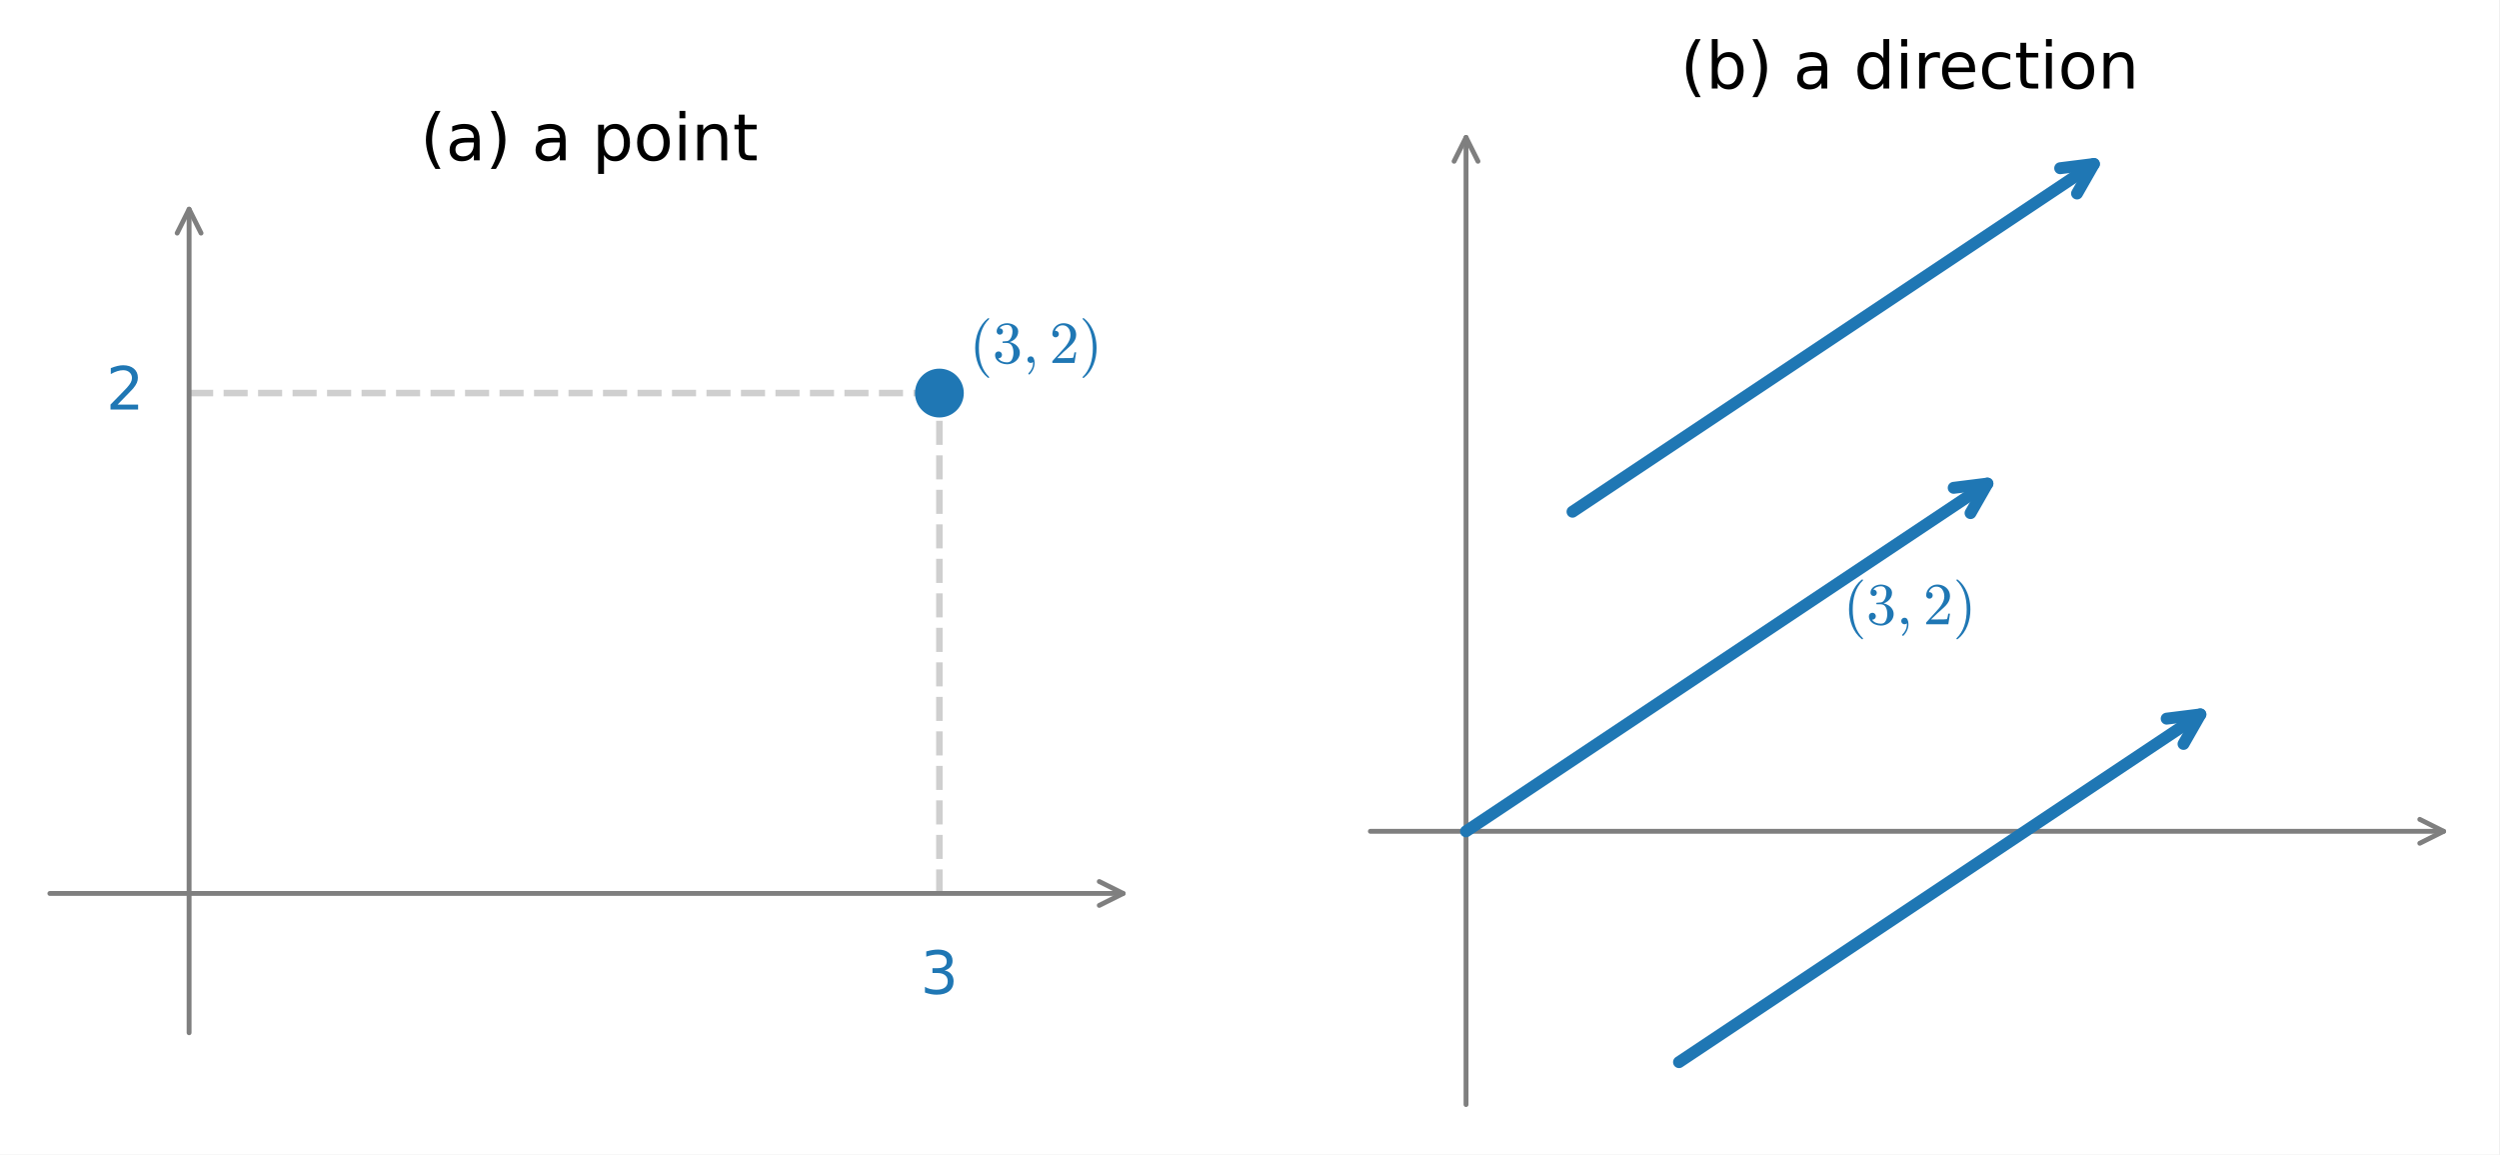
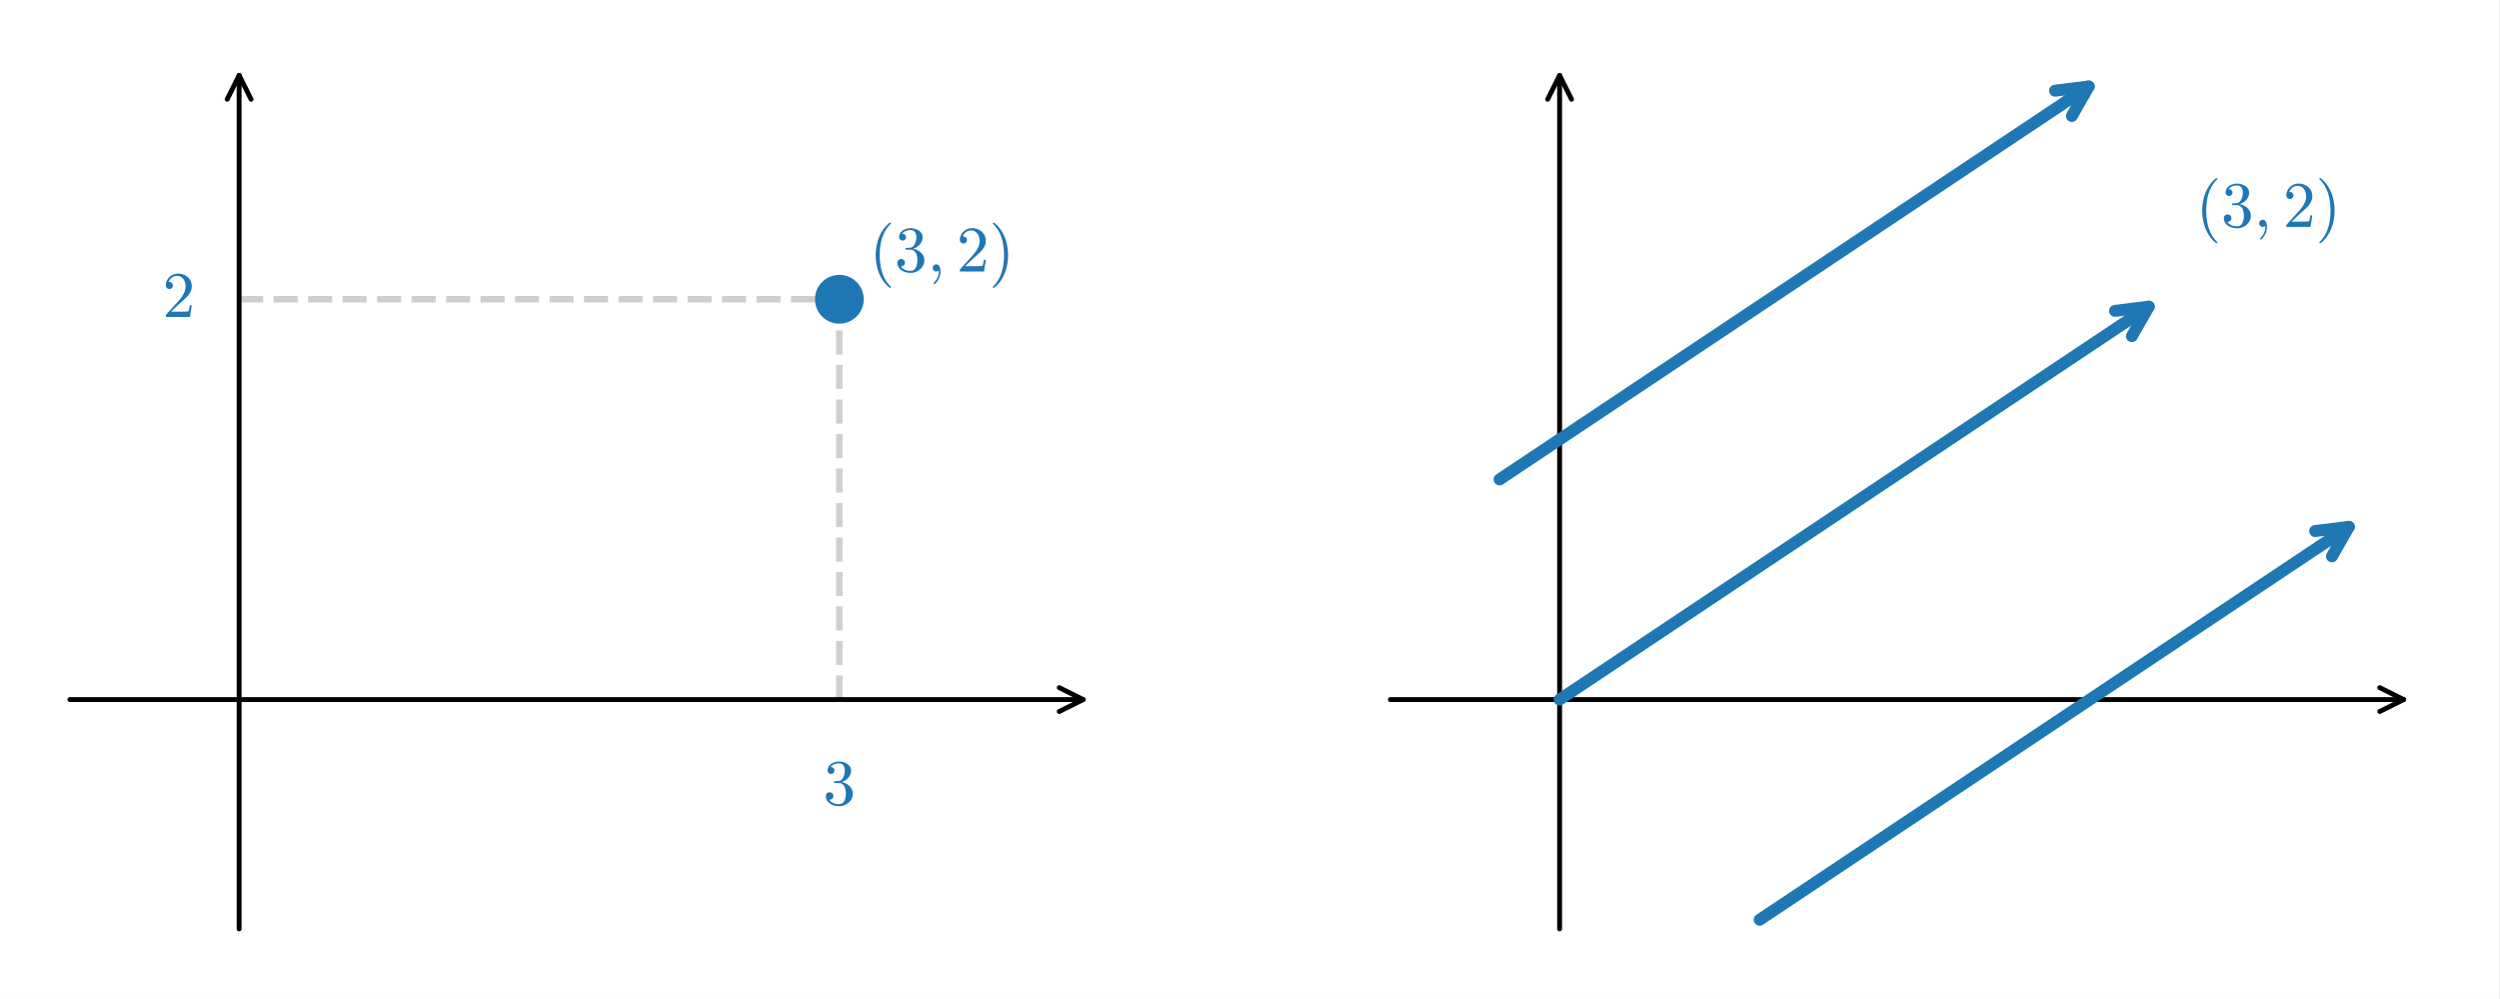
- <svg xmlns="http://www.w3.org/2000/svg" xmlns:xlink="http://www.w3.org/1999/xlink" width="460.8pt" height="212.791pt" viewBox="0 0 460.8 212.791" version="1.1">
+ <svg xmlns="http://www.w3.org/2000/svg" xmlns:xlink="http://www.w3.org/1999/xlink" width="460.8pt" height="184.106pt" viewBox="0 0 460.8 184.106" version="1.1">
  <defs>
    <style type="text/css">*{stroke-linejoin: round; stroke-linecap: butt}</style>
  </defs>
  <g id="figure_1">
    <g id="patch_1">
-       <path d="M 0 212.791  L 460.8 212.791  L 460.8 0  L 0 0  z " style="fill: #ffffff" />
+       <path d="M 0 184.106  L 460.8 184.106  L 460.8 0  L 0 0  z " style="fill: #ffffff" />
    </g>
    <g id="axes_1">
      <g id="line2d_1">
-         <path d="M 173.217 164.682  L 173.217 72.45  " clip-path="url(#p6783de953d)" style="fill: none; stroke-dasharray: 4.44,1.92; stroke-dashoffset: 0; stroke: #cfcfcf; stroke-width: 1.2" />
+         <path d="M 154.77 128.945  L 154.77 55.16  " clip-path="url(#p447545d358)" style="fill: none; stroke-dasharray: 4.44,1.92; stroke-dashoffset: 0; stroke: #cfcfcf; stroke-width: 1.2" />
      </g>
      <g id="line2d_2">
-         <path d="M 34.869 72.45  L 173.217 72.45  " clip-path="url(#p6783de953d)" style="fill: none; stroke-dasharray: 4.44,1.92; stroke-dashoffset: 0; stroke: #cfcfcf; stroke-width: 1.2" />
+         <path d="M 44.093 55.16  L 154.77 55.16  " clip-path="url(#p447545d358)" style="fill: none; stroke-dasharray: 4.44,1.92; stroke-dashoffset: 0; stroke: #cfcfcf; stroke-width: 1.2" />
      </g>
      <g id="patch_2">
-         <path d="M 9.197 164.682  Q 108.652 164.682 207.101 164.682  " style="fill: none; stroke: #7f7f7f; stroke-width: 0.9; stroke-linecap: round" />
-         <path d="M 202.701 162.482  L 207.101 164.682  L 202.701 166.882  " style="fill: none; stroke: #7f7f7f; stroke-width: 0.9; stroke-linecap: round" />
+         <path d="M 12.889 128.945  Q 106.809 128.945 199.723 128.945  " style="fill: none; stroke: #000000; stroke-width: 0.9; stroke-linecap: round" />
+         <path d="M 195.323 126.745  L 199.723 128.945  L 195.323 131.145  " style="fill: none; stroke: #000000; stroke-width: 0.9; stroke-linecap: round" />
      </g>
      <g id="patch_3">
-         <path d="M 34.869 190.356  Q 34.869 113.956 34.869 38.562  " style="fill: none; stroke: #7f7f7f; stroke-width: 0.9; stroke-linecap: round" />
-         <path d="M 32.669 42.962  L 34.869 38.562  L 37.069 42.962  " style="fill: none; stroke: #7f7f7f; stroke-width: 0.9; stroke-linecap: round" />
+         <path d="M 44.093 171.22  Q 44.093 92.055 44.093 13.897  " style="fill: none; stroke: #000000; stroke-width: 0.9; stroke-linecap: round" />
+         <path d="M 41.893 18.297  L 44.093 13.897  L 46.293 18.297  " style="fill: none; stroke: #000000; stroke-width: 0.9; stroke-linecap: round" />
      </g>
      <g id="text_1">
-         <g style="fill: #1f77b4" transform="translate(169.7172 183.1855) scale(0.11 -0.11)">
+         <g style="fill: #1f77b4" transform="translate(151.7702 148.3935) scale(0.12 -0.12)">
          <defs>
-             <path id="DejaVuSans-33" d="M 2597 2516  Q 3050 2419 3304 2112  Q 3559 1806 3559 1356  Q 3559 666 3084 287  Q 2609 -91 1734 -91  Q 1441 -91 1130 -33  Q 819 25 488 141  L 488 750  Q 750 597 1062 519  Q 1375 441 1716 441  Q 2309 441 2620 675  Q 2931 909 2931 1356  Q 2931 1769 2642 2001  Q 2353 2234 1838 2234  L 1294 2234  L 1294 2753  L 1863 2753  Q 2328 2753 2575 2939  Q 2822 3125 2822 3475  Q 2822 3834 2567 4026  Q 2313 4219 1838 4219  Q 1578 4219 1281 4162  Q 984 4106 628 3988  L 628 4550  Q 988 4650 1302 4700  Q 1616 4750 1894 4750  Q 2613 4750 3031 4423  Q 3450 4097 3450 3541  Q 3450 3153 3228 2886  Q 3006 2619 2597 2516  z " transform="scale(0.015625)" />
+             <path id="Cmr10-33" d="M 609 494  Q 759 275 1012 169  Q 1266 63 1556 63  Q 1928 63 2084 380  Q 2241 697 2241 1100  Q 2241 1281 2208 1462  Q 2175 1644 2097 1800  Q 2019 1956 1883 2050  Q 1747 2144 1550 2144  L 1125 2144  Q 1069 2144 1069 2203  L 1069 2259  Q 1069 2309 1125 2309  L 1478 2338  Q 1703 2338 1851 2506  Q 2000 2675 2069 2917  Q 2138 3159 2138 3378  Q 2138 3684 1994 3881  Q 1850 4078 1556 4078  Q 1313 4078 1091 3986  Q 869 3894 738 3706  Q 750 3709 759 3711  Q 769 3713 781 3713  Q 925 3713 1022 3613  Q 1119 3513 1119 3372  Q 1119 3234 1022 3134  Q 925 3034 781 3034  Q 641 3034 541 3134  Q 441 3234 441 3372  Q 441 3647 606 3850  Q 772 4053 1033 4158  Q 1294 4263 1556 4263  Q 1750 4263 1965 4205  Q 2181 4147 2356 4039  Q 2531 3931 2642 3762  Q 2753 3594 2753 3378  Q 2753 3109 2633 2881  Q 2513 2653 2303 2487  Q 2094 2322 1844 2241  Q 2122 2188 2372 2031  Q 2622 1875 2773 1631  Q 2925 1388 2925 1106  Q 2925 753 2731 467  Q 2538 181 2222 20  Q 1906 -141 1556 -141  Q 1256 -141 954 -26  Q 653 88 461 316  Q 269 544 269 863  Q 269 1022 375 1128  Q 481 1234 641 1234  Q 744 1234 830 1186  Q 916 1138 964 1050  Q 1013 963 1013 863  Q 1013 706 903 600  Q 794 494 641 494  L 609 494  z " transform="scale(0.015625)" />
          </defs>
-           <use xlink:href="#DejaVuSans-33" />
+           <use xlink:href="#Cmr10-33" transform="translate(0 0.390625)" />
        </g>
      </g>
      <g id="text_2">
-         <g style="fill: #1f77b4" transform="translate(19.56985 75.48567) scale(0.11 -0.11)">
+         <g style="fill: #1f77b4" transform="translate(29.9762 58.47158) scale(0.12 -0.12)">
          <defs>
-             <path id="DejaVuSans-32" d="M 1228 531  L 3431 531  L 3431 0  L 469 0  L 469 531  Q 828 903 1448 1529  Q 2069 2156 2228 2338  Q 2531 2678 2651 2914  Q 2772 3150 2772 3378  Q 2772 3750 2511 3984  Q 2250 4219 1831 4219  Q 1534 4219 1204 4116  Q 875 4013 500 3803  L 500 4441  Q 881 4594 1212 4672  Q 1544 4750 1819 4750  Q 2544 4750 2975 4387  Q 3406 4025 3406 3419  Q 3406 3131 3298 2873  Q 3191 2616 2906 2266  Q 2828 2175 2409 1742  Q 1991 1309 1228 531  z " transform="scale(0.015625)" />
+             <path id="Cmr10-32" d="M 319 0  L 319 172  Q 319 188 331 206  L 1325 1306  Q 1550 1550 1690 1715  Q 1831 1881 1968 2097  Q 2106 2313 2186 2536  Q 2266 2759 2266 3009  Q 2266 3272 2169 3511  Q 2072 3750 1880 3894  Q 1688 4038 1416 4038  Q 1138 4038 916 3870  Q 694 3703 603 3438  Q 628 3444 672 3444  Q 816 3444 917 3347  Q 1019 3250 1019 3097  Q 1019 2950 917 2848  Q 816 2747 672 2747  Q 522 2747 420 2851  Q 319 2956 319 3097  Q 319 3338 409 3548  Q 500 3759 670 3923  Q 841 4088 1055 4175  Q 1269 4263 1509 4263  Q 1875 4263 2190 4108  Q 2506 3953 2690 3670  Q 2875 3388 2875 3009  Q 2875 2731 2753 2481  Q 2631 2231 2440 2026  Q 2250 1822 1953 1562  Q 1656 1303 1563 1216  L 838 519  L 1453 519  Q 1906 519 2211 526  Q 2516 534 2534 550  Q 2609 631 2688 1141  L 2875 1141  L 2694 0  L 319 0  z " transform="scale(0.015625)" />
          </defs>
-           <use xlink:href="#DejaVuSans-32" />
+           <use xlink:href="#Cmr10-32" transform="translate(0 0.390625)" />
        </g>
      </g>
      <g id="text_3">
-         <g style="fill: #1f77b4" transform="translate(178.7504 66.89953) scale(0.11 -0.11)">
+         <g style="fill: #1f77b4" transform="translate(160.3041 50.04397) scale(0.12 -0.12)">
          <defs>
            <path id="Cmr10-28" d="M 1984 -1588  Q 1628 -1306 1370 -942  Q 1113 -578 948 -165  Q 784 247 703 697  Q 622 1147 622 1600  Q 622 2059 703 2509  Q 784 2959 951 3375  Q 1119 3791 1378 4153  Q 1638 4516 1984 4788  Q 1984 4800 2016 4800  L 2075 4800  Q 2094 4800 2109 4783  Q 2125 4766 2125 4744  Q 2125 4716 2113 4703  Q 1800 4397 1592 4047  Q 1384 3697 1257 3301  Q 1131 2906 1075 2482  Q 1019 2059 1019 1600  Q 1019 -434 2106 -1491  Q 2125 -1509 2125 -1544  Q 2125 -1559 2108 -1579  Q 2091 -1600 2075 -1600  L 2016 -1600  Q 1984 -1600 1984 -1588  z " transform="scale(0.015625)" />
-             <path id="Cmr10-33" d="M 609 494  Q 759 275 1012 169  Q 1266 63 1556 63  Q 1928 63 2084 380  Q 2241 697 2241 1100  Q 2241 1281 2208 1462  Q 2175 1644 2097 1800  Q 2019 1956 1883 2050  Q 1747 2144 1550 2144  L 1125 2144  Q 1069 2144 1069 2203  L 1069 2259  Q 1069 2309 1125 2309  L 1478 2338  Q 1703 2338 1851 2506  Q 2000 2675 2069 2917  Q 2138 3159 2138 3378  Q 2138 3684 1994 3881  Q 1850 4078 1556 4078  Q 1313 4078 1091 3986  Q 869 3894 738 3706  Q 750 3709 759 3711  Q 769 3713 781 3713  Q 925 3713 1022 3613  Q 1119 3513 1119 3372  Q 1119 3234 1022 3134  Q 925 3034 781 3034  Q 641 3034 541 3134  Q 441 3234 441 3372  Q 441 3647 606 3850  Q 772 4053 1033 4158  Q 1294 4263 1556 4263  Q 1750 4263 1965 4205  Q 2181 4147 2356 4039  Q 2531 3931 2642 3762  Q 2753 3594 2753 3378  Q 2753 3109 2633 2881  Q 2513 2653 2303 2487  Q 2094 2322 1844 2241  Q 2122 2188 2372 2031  Q 2622 1875 2773 1631  Q 2925 1388 2925 1106  Q 2925 753 2731 467  Q 2538 181 2222 20  Q 1906 -141 1556 -141  Q 1256 -141 954 -26  Q 653 88 461 316  Q 269 544 269 863  Q 269 1022 375 1128  Q 481 1234 641 1234  Q 744 1234 830 1186  Q 916 1138 964 1050  Q 1013 963 1013 863  Q 1013 706 903 600  Q 794 494 641 494  L 609 494  z " transform="scale(0.015625)" />
            <path id="Cmmi10-3b" d="M 634 -1153  Q 634 -1125 659 -1100  Q 891 -878 1019 -587  Q 1147 -297 1147 25  L 1147 103  Q 1044 0 891 0  Q 744 0 641 103  Q 538 206 538 353  Q 538 503 641 603  Q 744 703 891 703  Q 1119 703 1216 492  Q 1313 281 1313 25  Q 1313 -331 1170 -651  Q 1028 -972 769 -1228  Q 744 -1241 728 -1241  Q 697 -1241 665 -1212  Q 634 -1184 634 -1153  z " transform="scale(0.015625)" />
-             <path id="Cmr10-32" d="M 319 0  L 319 172  Q 319 188 331 206  L 1325 1306  Q 1550 1550 1690 1715  Q 1831 1881 1968 2097  Q 2106 2313 2186 2536  Q 2266 2759 2266 3009  Q 2266 3272 2169 3511  Q 2072 3750 1880 3894  Q 1688 4038 1416 4038  Q 1138 4038 916 3870  Q 694 3703 603 3438  Q 628 3444 672 3444  Q 816 3444 917 3347  Q 1019 3250 1019 3097  Q 1019 2950 917 2848  Q 816 2747 672 2747  Q 522 2747 420 2851  Q 319 2956 319 3097  Q 319 3338 409 3548  Q 500 3759 670 3923  Q 841 4088 1055 4175  Q 1269 4263 1509 4263  Q 1875 4263 2190 4108  Q 2506 3953 2690 3670  Q 2875 3388 2875 3009  Q 2875 2731 2753 2481  Q 2631 2231 2440 2026  Q 2250 1822 1953 1562  Q 1656 1303 1563 1216  L 838 519  L 1453 519  Q 1906 519 2211 526  Q 2516 534 2534 550  Q 2609 631 2688 1141  L 2875 1141  L 2694 0  L 319 0  z " transform="scale(0.015625)" />
            <path id="Cmr10-29" d="M 416 -1600  Q 359 -1600 359 -1544  Q 359 -1516 372 -1503  Q 1466 -434 1466 1600  Q 1466 3634 384 4691  Q 359 4706 359 4744  Q 359 4766 376 4783  Q 394 4800 416 4800  L 475 4800  Q 494 4800 506 4788  Q 966 4425 1272 3906  Q 1578 3388 1720 2800  Q 1863 2213 1863 1600  Q 1863 1147 1786 708  Q 1709 269 1542 -157  Q 1375 -584 1119 -945  Q 863 -1306 506 -1588  Q 494 -1600 475 -1600  L 416 -1600  z " transform="scale(0.015625)" />
          </defs>
          <use xlink:href="#Cmr10-28" />
          <use xlink:href="#Cmr10-33" transform="translate(38.81836 0)" />
          <use xlink:href="#Cmmi10-3b" transform="translate(88.81836 0)" />
          <use xlink:href="#Cmr10-32" transform="translate(134.0625 0)" />
          <use xlink:href="#Cmr10-29" transform="translate(184.0625 0)" />
        </g>
      </g>
-       <g id="text_4">
-         <g transform="translate(77.50329 29.55779) scale(0.12 -0.12)">
-           <defs>
-             <path id="DejaVuSans-28" d="M 1984 4856  Q 1566 4138 1362 3434  Q 1159 2731 1159 2009  Q 1159 1288 1364 580  Q 1569 -128 1984 -844  L 1484 -844  Q 1016 -109 783 600  Q 550 1309 550 2009  Q 550 2706 781 3412  Q 1013 4119 1484 4856  L 1984 4856  z " transform="scale(0.015625)" />
-             <path id="DejaVuSans-61" d="M 2194 1759  Q 1497 1759 1228 1600  Q 959 1441 959 1056  Q 959 750 1161 570  Q 1363 391 1709 391  Q 2188 391 2477 730  Q 2766 1069 2766 1631  L 2766 1759  L 2194 1759  z M 3341 1997  L 3341 0  L 2766 0  L 2766 531  Q 2569 213 2275 61  Q 1981 -91 1556 -91  Q 1019 -91 701 211  Q 384 513 384 1019  Q 384 1609 779 1909  Q 1175 2209 1959 2209  L 2766 2209  L 2766 2266  Q 2766 2663 2505 2880  Q 2244 3097 1772 3097  Q 1472 3097 1187 3025  Q 903 2953 641 2809  L 641 3341  Q 956 3463 1253 3523  Q 1550 3584 1831 3584  Q 2591 3584 2966 3190  Q 3341 2797 3341 1997  z " transform="scale(0.015625)" />
-             <path id="DejaVuSans-29" d="M 513 4856  L 1013 4856  Q 1481 4119 1714 3412  Q 1947 2706 1947 2009  Q 1947 1309 1714 600  Q 1481 -109 1013 -844  L 513 -844  Q 928 -128 1133 580  Q 1338 1288 1338 2009  Q 1338 2731 1133 3434  Q 928 4138 513 4856  z " transform="scale(0.015625)" />
-             <path id="DejaVuSans-20" transform="scale(0.015625)" />
-             <path id="DejaVuSans-70" d="M 1159 525  L 1159 -1331  L 581 -1331  L 581 3500  L 1159 3500  L 1159 2969  Q 1341 3281 1617 3432  Q 1894 3584 2278 3584  Q 2916 3584 3314 3078  Q 3713 2572 3713 1747  Q 3713 922 3314 415  Q 2916 -91 2278 -91  Q 1894 -91 1617 61  Q 1341 213 1159 525  z M 3116 1747  Q 3116 2381 2855 2742  Q 2594 3103 2138 3103  Q 1681 3103 1420 2742  Q 1159 2381 1159 1747  Q 1159 1113 1420 752  Q 1681 391 2138 391  Q 2594 391 2855 752  Q 3116 1113 3116 1747  z " transform="scale(0.015625)" />
-             <path id="DejaVuSans-6f" d="M 1959 3097  Q 1497 3097 1228 2736  Q 959 2375 959 1747  Q 959 1119 1226 758  Q 1494 397 1959 397  Q 2419 397 2687 759  Q 2956 1122 2956 1747  Q 2956 2369 2687 2733  Q 2419 3097 1959 3097  z M 1959 3584  Q 2709 3584 3137 3096  Q 3566 2609 3566 1747  Q 3566 888 3137 398  Q 2709 -91 1959 -91  Q 1206 -91 779 398  Q 353 888 353 1747  Q 353 2609 779 3096  Q 1206 3584 1959 3584  z " transform="scale(0.015625)" />
-             <path id="DejaVuSans-69" d="M 603 3500  L 1178 3500  L 1178 0  L 603 0  L 603 3500  z M 603 4863  L 1178 4863  L 1178 4134  L 603 4134  L 603 4863  z " transform="scale(0.015625)" />
-             <path id="DejaVuSans-6e" d="M 3513 2113  L 3513 0  L 2938 0  L 2938 2094  Q 2938 2591 2744 2837  Q 2550 3084 2163 3084  Q 1697 3084 1428 2787  Q 1159 2491 1159 1978  L 1159 0  L 581 0  L 581 3500  L 1159 3500  L 1159 2956  Q 1366 3272 1645 3428  Q 1925 3584 2291 3584  Q 2894 3584 3203 3211  Q 3513 2838 3513 2113  z " transform="scale(0.015625)" />
-             <path id="DejaVuSans-74" d="M 1172 4494  L 1172 3500  L 2356 3500  L 2356 3053  L 1172 3053  L 1172 1153  Q 1172 725 1289 603  Q 1406 481 1766 481  L 2356 481  L 2356 0  L 1766 0  Q 1100 0 847 248  Q 594 497 594 1153  L 594 3053  L 172 3053  L 172 3500  L 594 3500  L 594 4494  L 1172 4494  z " transform="scale(0.015625)" />
-           </defs>
-           <use xlink:href="#DejaVuSans-28" />
-           <use xlink:href="#DejaVuSans-61" transform="translate(39.01367 0)" />
-           <use xlink:href="#DejaVuSans-29" transform="translate(100.293 0)" />
-           <use xlink:href="#DejaVuSans-20" transform="translate(139.3066 0)" />
-           <use xlink:href="#DejaVuSans-61" transform="translate(171.0938 0)" />
-           <use xlink:href="#DejaVuSans-20" transform="translate(232.373 0)" />
-           <use xlink:href="#DejaVuSans-70" transform="translate(264.1602 0)" />
-           <use xlink:href="#DejaVuSans-6f" transform="translate(327.6367 0)" />
-           <use xlink:href="#DejaVuSans-69" transform="translate(388.8184 0)" />
-           <use xlink:href="#DejaVuSans-6e" transform="translate(416.6016 0)" />
-           <use xlink:href="#DejaVuSans-74" transform="translate(479.9805 0)" />
-         </g>
-       </g>
      <g id="line2d_3">
        <defs>
          <path id="mdae62ac81e" d="M 0 4  C 1.061 4 2.078 3.579 2.828 2.828  C 3.579 2.078 4 1.061 4 0  C 4 -1.061 3.579 -2.078 2.828 -2.828  C 2.078 -3.579 1.061 -4 0 -4  C -1.061 -4 -2.078 -3.579 -2.828 -2.828  C -3.579 -2.078 -4 -1.061 -4 0  C -4 1.061 -3.579 2.078 -2.828 2.828  C -2.078 3.579 -1.061 4 0 4  z " style="stroke: #1f77b4" />
        </defs>
-         <g clip-path="url(#p6783de953d)">
-           <use xlink:href="#mdae62ac81e" x="173.217" y="72.45" style="fill: #1f77b4; stroke: #1f77b4" />
+         <g clip-path="url(#p447545d358)">
+           <use xlink:href="#mdae62ac81e" x="154.77" y="55.16" style="fill: #1f77b4; stroke: #1f77b4" />
        </g>
      </g>
    </g>
    <g id="axes_2">
      <g id="patch_4">
-         <path d="M 252.688 153.227  Q 352.143 153.227 450.592 153.227  " style="fill: none; stroke: #7f7f7f; stroke-width: 0.9; stroke-linecap: round" />
-         <path d="M 446.192 151.027  L 450.592 153.227  L 446.192 155.427  " style="fill: none; stroke: #7f7f7f; stroke-width: 0.9; stroke-linecap: round" />
+         <path d="M 256.379 128.945  Q 350.3 128.945 443.214 128.945  " style="fill: none; stroke: #000000; stroke-width: 0.9; stroke-linecap: round" />
+         <path d="M 438.814 126.745  L 443.214 128.945  L 438.814 131.145  " style="fill: none; stroke: #000000; stroke-width: 0.9; stroke-linecap: round" />
      </g>
      <g id="patch_5">
-         <path d="M 270.327 203.591  Q 270.327 113.955 270.327 25.324  " style="fill: none; stroke: #7f7f7f; stroke-width: 0.9; stroke-linecap: round" />
-         <path d="M 268.127 29.724  L 270.327 25.324  L 272.527 29.724  " style="fill: none; stroke: #7f7f7f; stroke-width: 0.9; stroke-linecap: round" />
+         <path d="M 287.583 171.22  Q 287.583 92.055 287.583 13.897  " style="fill: none; stroke: #000000; stroke-width: 0.9; stroke-linecap: round" />
+         <path d="M 285.383 18.297  L 287.583 13.897  L 289.783 18.297  " style="fill: none; stroke: #000000; stroke-width: 0.9; stroke-linecap: round" />
      </g>
      <g id="patch_6">
-         <path d="M 270.327 153.227  Q 319.418 120.5 366.463 89.137  " style="fill: none; stroke: #1f77b4; stroke-width: 2.2; stroke-linecap: round" />
-         <path d="M 360.25 89.914  L 366.463 89.137  L 363.356 94.573  " style="fill: none; stroke: #1f77b4; stroke-width: 2.2; stroke-linecap: round" />
+         <path d="M 287.583 128.945  Q 342.922 92.053 396.215 56.525  " style="fill: none; stroke: #1f77b4; stroke-width: 2.2; stroke-linecap: round" />
+         <path d="M 390.002 57.301  L 396.215 56.525  L 393.108 61.961  " style="fill: none; stroke: #1f77b4; stroke-width: 2.2; stroke-linecap: round" />
      </g>
      <g id="patch_7">
-         <path d="M 309.6 195.773  Q 358.691 163.045 405.735 131.683  " style="fill: none; stroke: #1f77b4; stroke-width: 2.2; stroke-linecap: round" />
-         <path d="M 399.523 132.459  L 405.735 131.683  L 402.629 137.119  " style="fill: none; stroke: #1f77b4; stroke-width: 2.2; stroke-linecap: round" />
+         <path d="M 324.476 169.527  Q 379.815 132.635 433.107 97.107  " style="fill: none; stroke: #1f77b4; stroke-width: 2.2; stroke-linecap: round" />
+         <path d="M 426.895 97.883  L 433.107 97.107  L 430.001 102.543  " style="fill: none; stroke: #1f77b4; stroke-width: 2.2; stroke-linecap: round" />
      </g>
      <g id="patch_8">
-         <path d="M 289.964 94.318  Q 339.055 61.591 386.099 30.228  " style="fill: none; stroke: #1f77b4; stroke-width: 2.2; stroke-linecap: round" />
-         <path d="M 379.886 31.005  L 386.099 30.228  L 382.993 35.664  " style="fill: none; stroke: #1f77b4; stroke-width: 2.2; stroke-linecap: round" />
+         <path d="M 276.516 88.364  Q 331.855 51.471 385.147 15.943  " style="fill: none; stroke: #1f77b4; stroke-width: 2.2; stroke-linecap: round" />
+         <path d="M 378.934 16.719  L 385.147 15.943  L 382.04 21.379  " style="fill: none; stroke: #1f77b4; stroke-width: 2.2; stroke-linecap: round" />
      </g>
-       <g id="text_5">
-         <g style="fill: #1f77b4" transform="translate(339.8805 115.0681) scale(0.11 -0.11)">
+       <g id="text_4">
+         <g style="fill: #1f77b4" transform="translate(404.9018 41.83041) scale(0.12 -0.12)">
          <use xlink:href="#Cmr10-28" />
          <use xlink:href="#Cmr10-33" transform="translate(38.81836 0)" />
          <use xlink:href="#Cmmi10-3b" transform="translate(88.81836 0)" />
          <use xlink:href="#Cmr10-32" transform="translate(134.0625 0)" />
          <use xlink:href="#Cmr10-29" transform="translate(184.0625 0)" />
        </g>
      </g>
-       <g id="text_6">
-         <g transform="translate(309.8726 16.31812) scale(0.12 -0.12)">
-           <defs>
-             <path id="DejaVuSans-62" d="M 3116 1747  Q 3116 2381 2855 2742  Q 2594 3103 2138 3103  Q 1681 3103 1420 2742  Q 1159 2381 1159 1747  Q 1159 1113 1420 752  Q 1681 391 2138 391  Q 2594 391 2855 752  Q 3116 1113 3116 1747  z M 1159 2969  Q 1341 3281 1617 3432  Q 1894 3584 2278 3584  Q 2916 3584 3314 3078  Q 3713 2572 3713 1747  Q 3713 922 3314 415  Q 2916 -91 2278 -91  Q 1894 -91 1617 61  Q 1341 213 1159 525  L 1159 0  L 581 0  L 581 4863  L 1159 4863  L 1159 2969  z " transform="scale(0.015625)" />
-             <path id="DejaVuSans-64" d="M 2906 2969  L 2906 4863  L 3481 4863  L 3481 0  L 2906 0  L 2906 525  Q 2725 213 2448 61  Q 2172 -91 1784 -91  Q 1150 -91 751 415  Q 353 922 353 1747  Q 353 2572 751 3078  Q 1150 3584 1784 3584  Q 2172 3584 2448 3432  Q 2725 3281 2906 2969  z M 947 1747  Q 947 1113 1208 752  Q 1469 391 1925 391  Q 2381 391 2643 752  Q 2906 1113 2906 1747  Q 2906 2381 2643 2742  Q 2381 3103 1925 3103  Q 1469 3103 1208 2742  Q 947 2381 947 1747  z " transform="scale(0.015625)" />
-             <path id="DejaVuSans-72" d="M 2631 2963  Q 2534 3019 2420 3045  Q 2306 3072 2169 3072  Q 1681 3072 1420 2755  Q 1159 2438 1159 1844  L 1159 0  L 581 0  L 581 3500  L 1159 3500  L 1159 2956  Q 1341 3275 1631 3429  Q 1922 3584 2338 3584  Q 2397 3584 2469 3576  Q 2541 3569 2628 3553  L 2631 2963  z " transform="scale(0.015625)" />
-             <path id="DejaVuSans-65" d="M 3597 1894  L 3597 1613  L 953 1613  Q 991 1019 1311 708  Q 1631 397 2203 397  Q 2534 397 2845 478  Q 3156 559 3463 722  L 3463 178  Q 3153 47 2828 -22  Q 2503 -91 2169 -91  Q 1331 -91 842 396  Q 353 884 353 1716  Q 353 2575 817 3079  Q 1281 3584 2069 3584  Q 2775 3584 3186 3129  Q 3597 2675 3597 1894  z M 3022 2063  Q 3016 2534 2758 2815  Q 2500 3097 2075 3097  Q 1594 3097 1305 2825  Q 1016 2553 972 2059  L 3022 2063  z " transform="scale(0.015625)" />
-             <path id="DejaVuSans-63" d="M 3122 3366  L 3122 2828  Q 2878 2963 2633 3030  Q 2388 3097 2138 3097  Q 1578 3097 1268 2742  Q 959 2388 959 1747  Q 959 1106 1268 751  Q 1578 397 2138 397  Q 2388 397 2633 464  Q 2878 531 3122 666  L 3122 134  Q 2881 22 2623 -34  Q 2366 -91 2075 -91  Q 1284 -91 818 406  Q 353 903 353 1747  Q 353 2603 823 3093  Q 1294 3584 2113 3584  Q 2378 3584 2631 3529  Q 2884 3475 3122 3366  z " transform="scale(0.015625)" />
-           </defs>
-           <use xlink:href="#DejaVuSans-28" />
-           <use xlink:href="#DejaVuSans-62" transform="translate(39.01367 0)" />
-           <use xlink:href="#DejaVuSans-29" transform="translate(102.4902 0)" />
-           <use xlink:href="#DejaVuSans-20" transform="translate(141.5039 0)" />
-           <use xlink:href="#DejaVuSans-61" transform="translate(173.291 0)" />
-           <use xlink:href="#DejaVuSans-20" transform="translate(234.5703 0)" />
-           <use xlink:href="#DejaVuSans-64" transform="translate(266.3574 0)" />
-           <use xlink:href="#DejaVuSans-69" transform="translate(329.834 0)" />
-           <use xlink:href="#DejaVuSans-72" transform="translate(357.6172 0)" />
-           <use xlink:href="#DejaVuSans-65" transform="translate(396.4805 0)" />
-           <use xlink:href="#DejaVuSans-63" transform="translate(458.0039 0)" />
-           <use xlink:href="#DejaVuSans-74" transform="translate(512.9844 0)" />
-           <use xlink:href="#DejaVuSans-69" transform="translate(552.1934 0)" />
-           <use xlink:href="#DejaVuSans-6f" transform="translate(579.9766 0)" />
-           <use xlink:href="#DejaVuSans-6e" transform="translate(641.1582 0)" />
-         </g>
-       </g>
    </g>
  </g>
  <defs>
-     <clipPath id="p6783de953d">
-       <rect x="7.2" y="35.558" width="202.909" height="156.793" />
+     <clipPath id="p447545d358">
+       <rect x="7.2" y="7.2" width="202.909" height="169.706" />
    </clipPath>
  </defs>
</svg>
